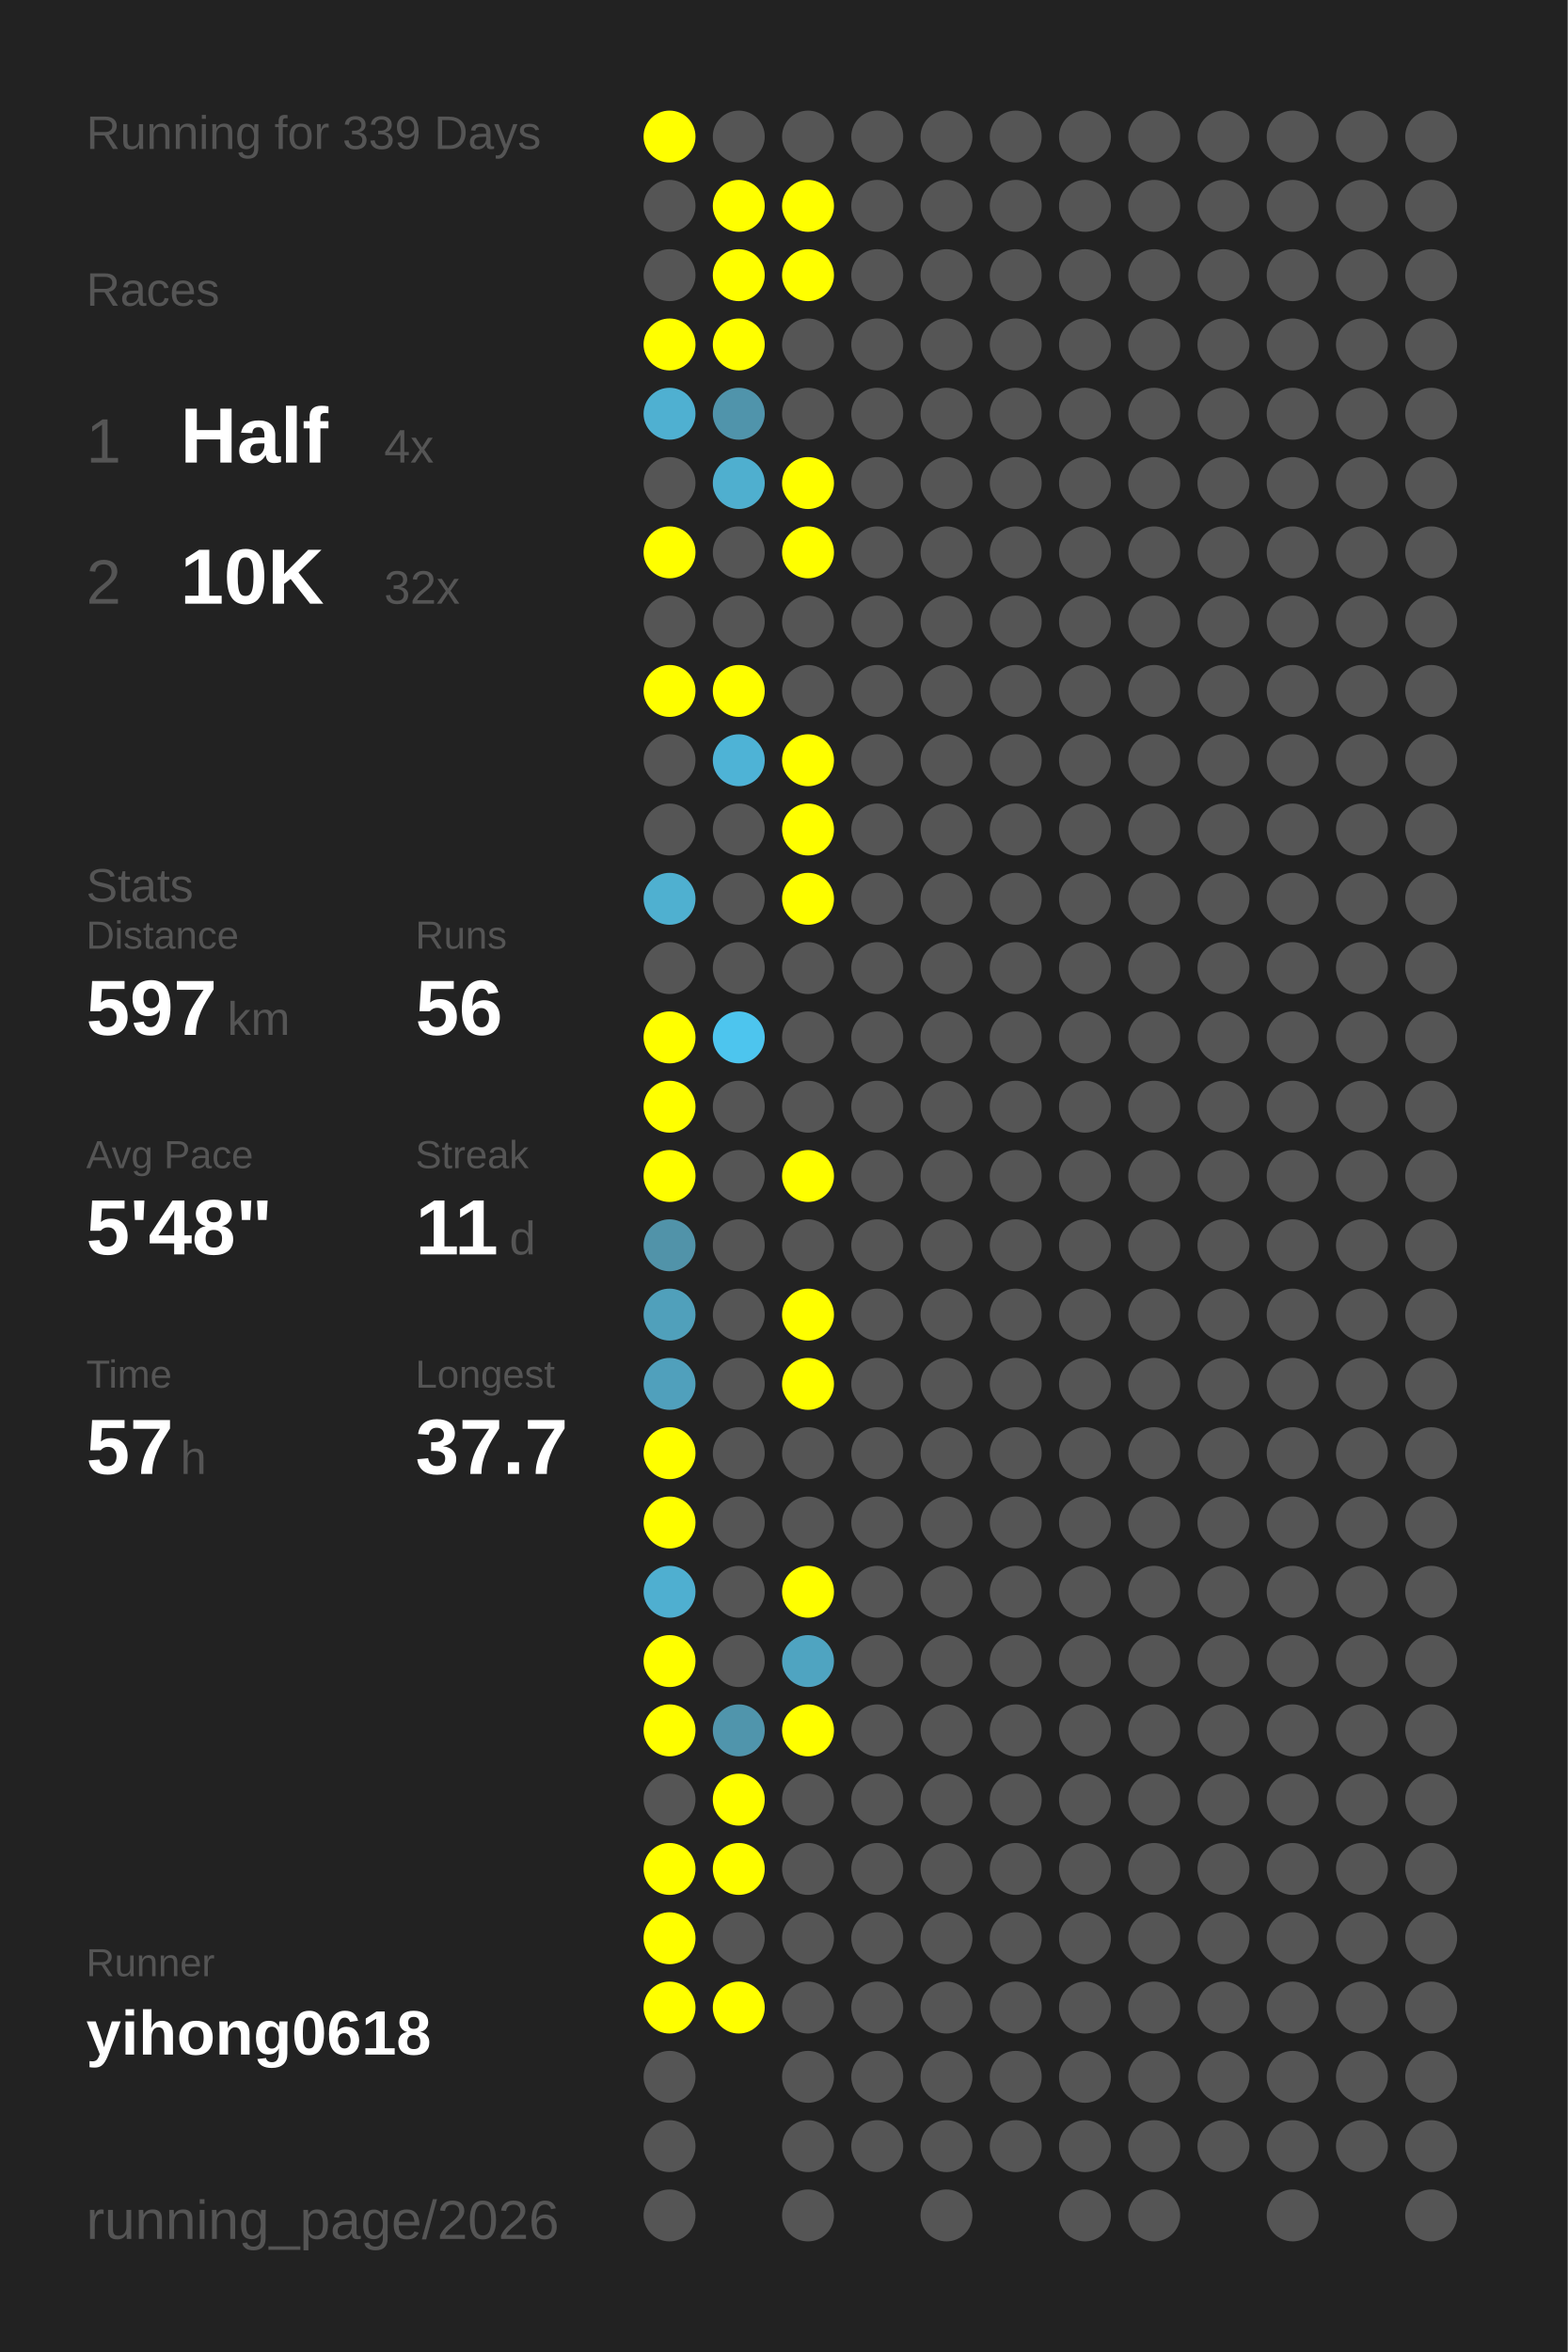
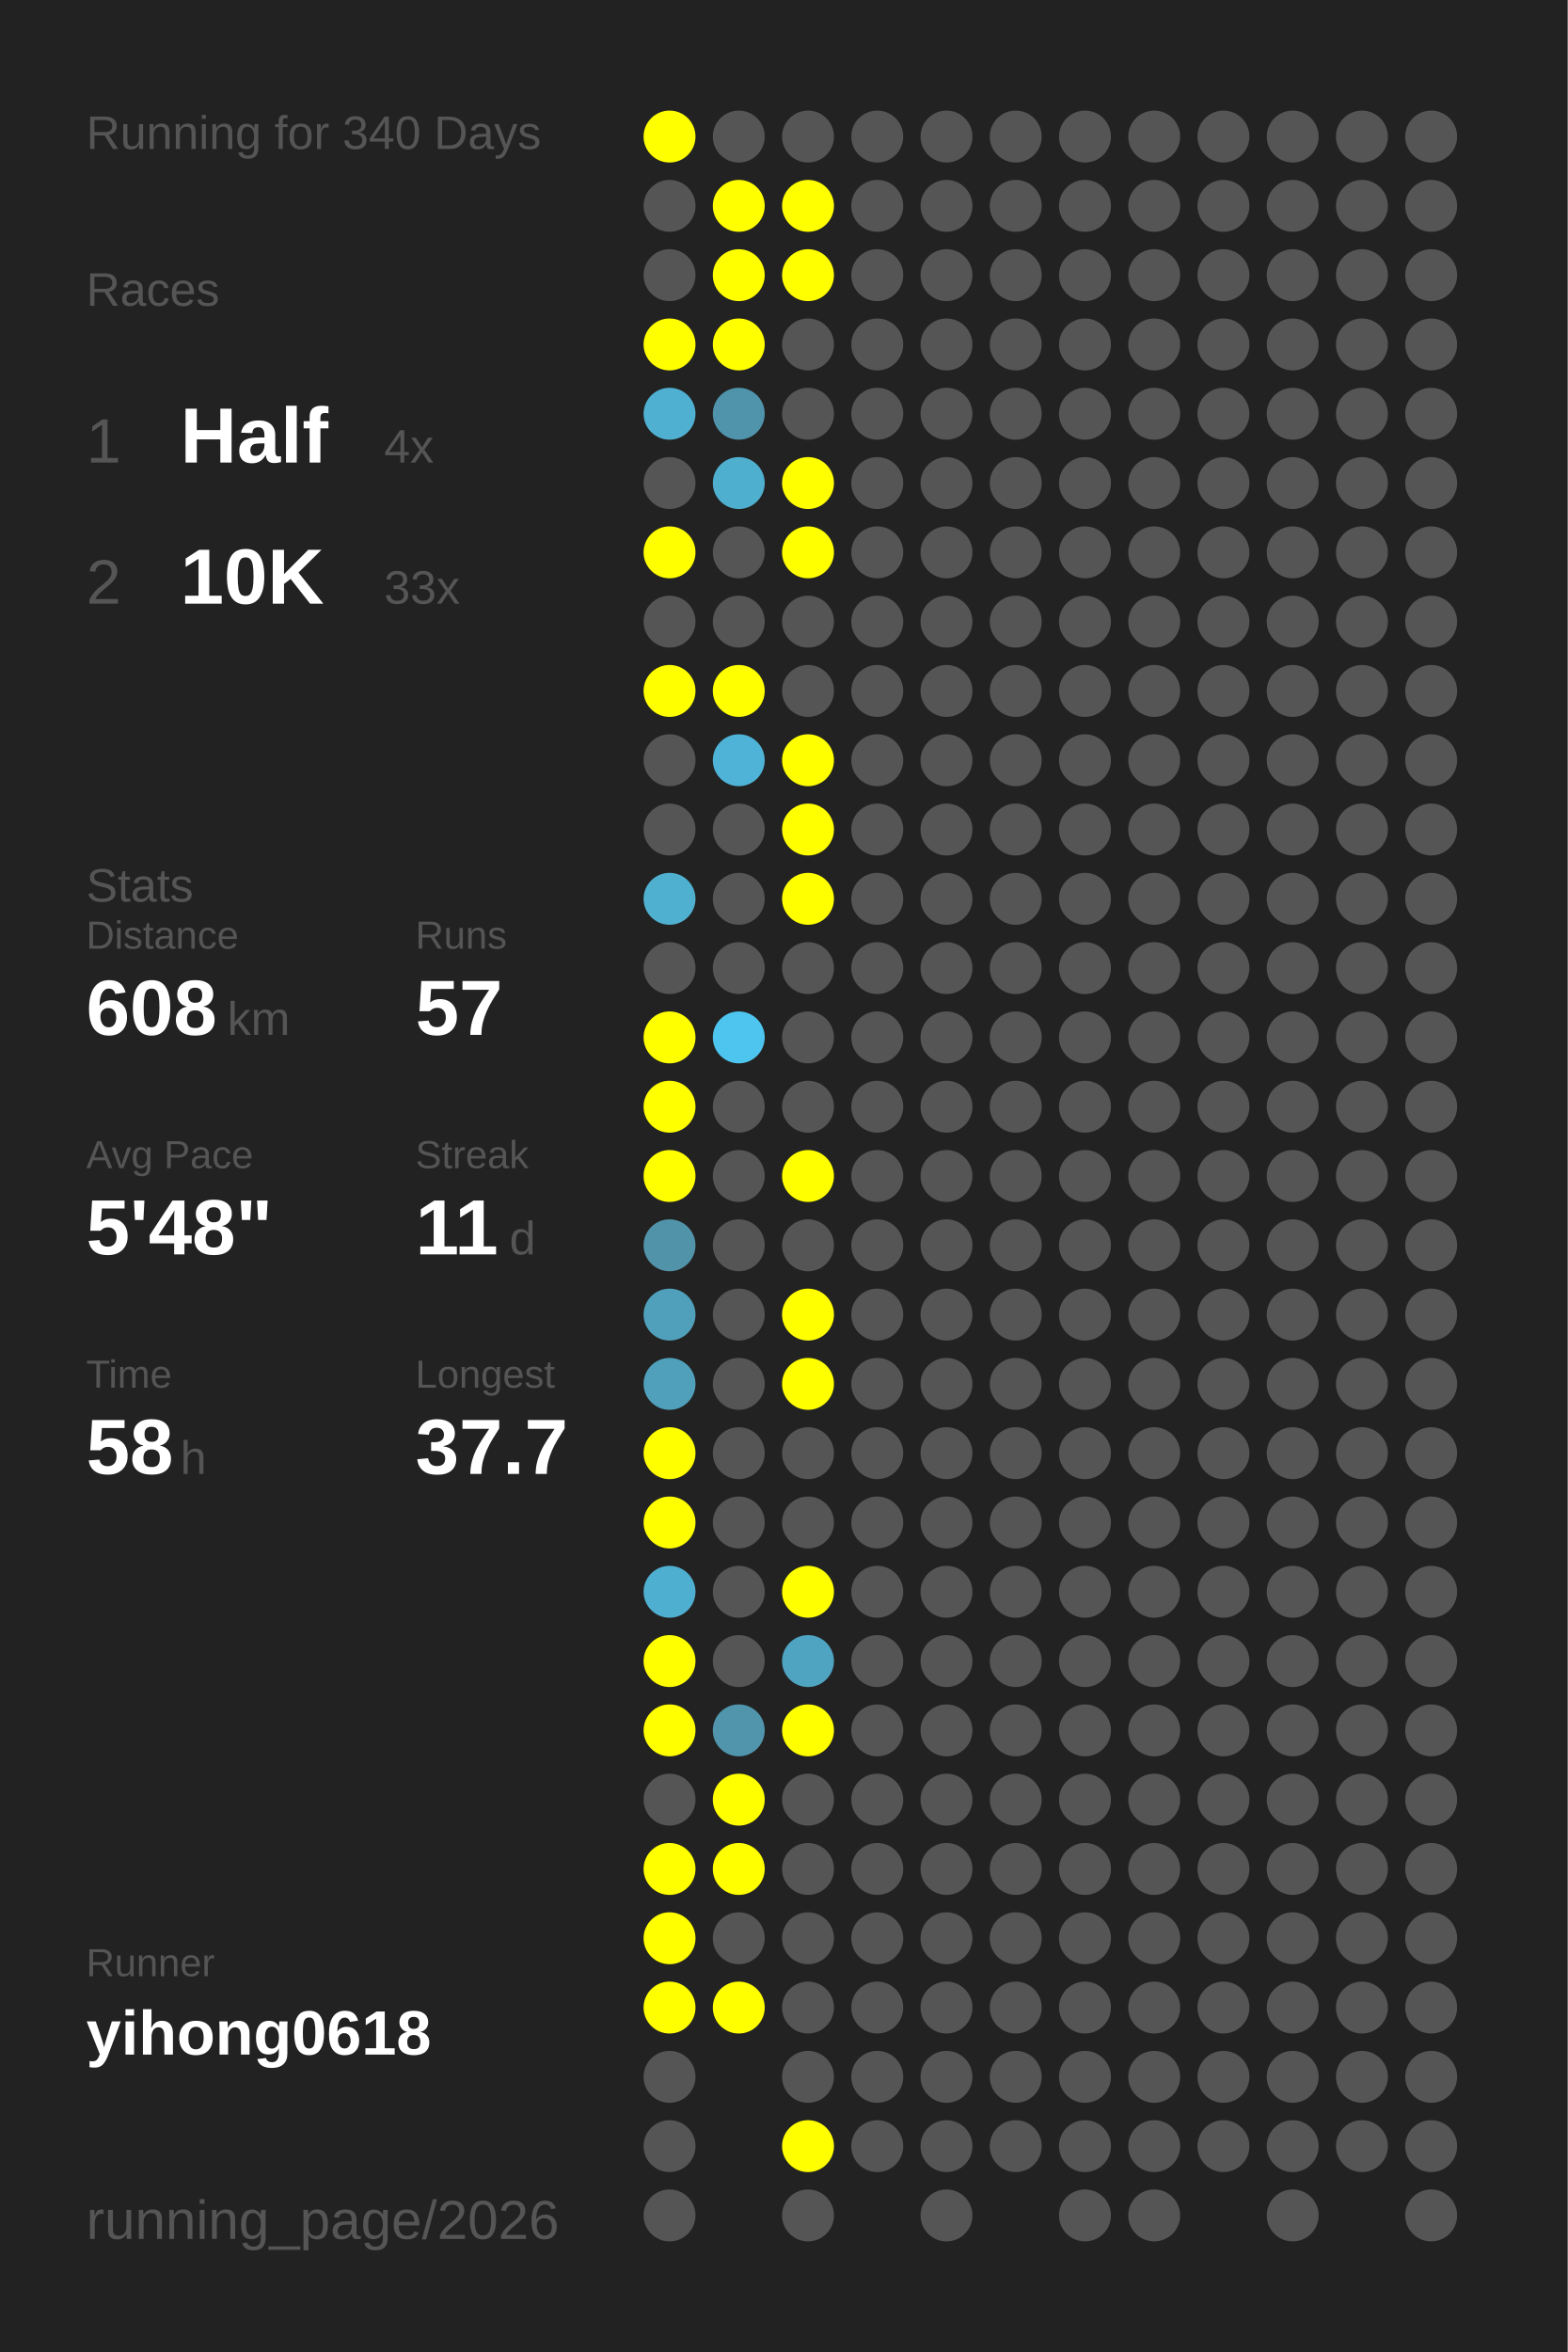
<svg xmlns="http://www.w3.org/2000/svg" baseProfile="full" height="300mm" version="1.1" viewBox="0,0,200,300" width="200mm">
  <defs />
  <rect fill="#222222" height="300" width="200" x="0" y="0" />
-   <text fill="#555555" style="font-size:6px; font-family:Arial;" x="11" y="19">Running for 339 Days</text>
+   <text fill="#555555" style="font-size:6px; font-family:Arial;" x="11" y="19">Running for 340 Days</text>
  <text fill="#555555" style="font-size:6px; font-family:Arial;" x="11" y="39">Races</text>
  <text fill="#555555" style="font-size:8px; font-family:Arial;" x="11" y="59">1</text>
  <text fill="#FFFFFF" style="font-size:10px; font-family:Arial; font-weight:bold;" x="23" y="59">Half</text>
  <text fill="#555555" style="font-size:6px; font-family:Arial;" x="49" y="59">4x</text>
  <text fill="#555555" style="font-size:8px; font-family:Arial;" x="11" y="77">2</text>
  <text fill="#FFFFFF" style="font-size:10px; font-family:Arial; font-weight:bold;" x="23" y="77">10K</text>
-   <text fill="#555555" style="font-size:6px; font-family:Arial;" x="49" y="77">32x</text>
+   <text fill="#555555" style="font-size:6px; font-family:Arial;" x="49" y="77">33x</text>
  <text fill="#555555" style="font-size:6px; font-family:Arial;" x="11" y="115">Stats</text>
  <text fill="#555555" style="font-size:5px; font-family:Arial;" x="11" y="121">Distance</text>
-   <text fill="#FFFFFF" style="font-size:10px; font-family:Arial; font-weight:bold;" x="11" y="132">597</text>
+   <text fill="#FFFFFF" style="font-size:10px; font-family:Arial; font-weight:bold;" x="11" y="132">608</text>
  <text fill="#555555" style="font-size:6px; font-family:Arial;" x="29" y="132">km</text>
  <text fill="#555555" style="font-size:5px; font-family:Arial;" x="53" y="121">Runs</text>
-   <text fill="#FFFFFF" style="font-size:10px; font-family:Arial; font-weight:bold;" x="53" y="132">56</text>
+   <text fill="#FFFFFF" style="font-size:10px; font-family:Arial; font-weight:bold;" x="53" y="132">57</text>
  <text fill="#555555" style="font-size:5px; font-family:Arial;" x="11" y="149">Avg Pace</text>
  <text fill="#FFFFFF" style="font-size:10px; font-family:Arial; font-weight:bold;" x="11" y="160">5'48"</text>
  <text fill="#555555" style="font-size:5px; font-family:Arial;" x="53" y="149">Streak</text>
  <text fill="#FFFFFF" style="font-size:10px; font-family:Arial; font-weight:bold;" x="53" y="160">11</text>
  <text fill="#555555" style="font-size:6px; font-family:Arial;" x="65" y="160">d</text>
  <text fill="#555555" style="font-size:5px; font-family:Arial;" x="11" y="177">Time</text>
-   <text fill="#FFFFFF" style="font-size:10px; font-family:Arial; font-weight:bold;" x="11" y="188">57</text>
+   <text fill="#FFFFFF" style="font-size:10px; font-family:Arial; font-weight:bold;" x="11" y="188">58</text>
  <text fill="#555555" style="font-size:6px; font-family:Arial;" x="23" y="188">h</text>
  <text fill="#555555" style="font-size:5px; font-family:Arial;" x="53" y="177">Longest</text>
  <text fill="#FFFFFF" style="font-size:10px; font-family:Arial; font-weight:bold;" x="53" y="188">37.7</text>
  <text fill="#555555" style="font-size:5px; font-family:Arial;" x="11" y="252.065">Runner</text>
  <text fill="#FFFFFF" style="font-size:8px; font-family:Arial; font-weight:bold;" x="11" y="262.065">yihong0618</text>
  <text fill="#555555" style="font-size:7px; font-family:Arial;" x="11" y="285.581">running_page/2026</text>
  <circle cx="85.417" cy="17.419" fill="#FFFF00" r="3.312" />
  <circle cx="85.417" cy="26.258" fill="#555555" r="3.312" />
  <circle cx="85.417" cy="35.097" fill="#555555" r="3.312" />
  <circle cx="85.417" cy="43.935" fill="#FFFF00" r="3.312" />
  <circle cx="85.417" cy="52.774" fill="#4fb0d1" r="3.312" />
  <circle cx="85.417" cy="61.613" fill="#555555" r="3.312" />
  <circle cx="85.417" cy="70.452" fill="#FFFF00" r="3.312" />
  <circle cx="85.417" cy="79.29" fill="#555555" r="3.312" />
  <circle cx="85.417" cy="88.129" fill="#FFFF00" r="3.312" />
  <circle cx="85.417" cy="96.968" fill="#555555" r="3.312" />
  <circle cx="85.417" cy="105.806" fill="#555555" r="3.312" />
  <circle cx="85.417" cy="114.645" fill="#4fb0d0" r="3.312" />
  <circle cx="85.417" cy="123.484" fill="#555555" r="3.312" />
  <circle cx="85.417" cy="132.323" fill="#FFFF00" r="3.312" />
  <circle cx="85.417" cy="141.161" fill="#FFFF00" r="3.312" />
  <circle cx="85.417" cy="150" fill="#FFFF00" r="3.312" />
  <circle cx="85.417" cy="158.839" fill="#5193a9" r="3.312" />
  <circle cx="85.417" cy="167.677" fill="#50a0bb" r="3.312" />
  <circle cx="85.417" cy="176.516" fill="#50a0bc" r="3.312" />
  <circle cx="85.417" cy="185.355" fill="#FFFF00" r="3.312" />
  <circle cx="85.417" cy="194.194" fill="#FFFF00" r="3.312" />
  <circle cx="85.417" cy="203.032" fill="#4fafd0" r="3.312" />
  <circle cx="85.417" cy="211.871" fill="#FFFF00" r="3.312" />
  <circle cx="85.417" cy="220.71" fill="#FFFF00" r="3.312" />
  <circle cx="85.417" cy="229.548" fill="#555555" r="3.312" />
  <circle cx="85.417" cy="238.387" fill="#FFFF00" r="3.312" />
  <circle cx="85.417" cy="247.226" fill="#FFFF00" r="3.312" />
  <circle cx="85.417" cy="256.065" fill="#FFFF00" r="3.312" />
  <circle cx="85.417" cy="264.903" fill="#555555" r="3.312" />
  <circle cx="85.417" cy="273.742" fill="#555555" r="3.312" />
  <circle cx="85.417" cy="282.581" fill="#555555" r="3.312" />
  <circle cx="94.25" cy="17.419" fill="#555555" r="3.312" />
  <circle cx="94.25" cy="26.258" fill="#FFFF00" r="3.312" />
  <circle cx="94.25" cy="35.097" fill="#FFFF00" r="3.312" />
  <circle cx="94.25" cy="43.935" fill="#FFFF00" r="3.312" />
  <circle cx="94.25" cy="52.774" fill="#5094ab" r="3.312" />
  <circle cx="94.25" cy="61.613" fill="#4fafcf" r="3.312" />
  <circle cx="94.25" cy="70.452" fill="#555555" r="3.312" />
  <circle cx="94.25" cy="79.29" fill="#555555" r="3.312" />
  <circle cx="94.25" cy="88.129" fill="#FFFF00" r="3.312" />
  <circle cx="94.25" cy="96.968" fill="#4eb3d6" r="3.312" />
  <circle cx="94.25" cy="105.806" fill="#555555" r="3.312" />
  <circle cx="94.25" cy="114.645" fill="#555555" r="3.312" />
  <circle cx="94.25" cy="123.484" fill="#555555" r="3.312" />
  <circle cx="94.25" cy="132.323" fill="#4dc5ee" r="3.312" />
  <circle cx="94.25" cy="141.161" fill="#555555" r="3.312" />
  <circle cx="94.25" cy="150" fill="#555555" r="3.312" />
  <circle cx="94.25" cy="158.839" fill="#555555" r="3.312" />
  <circle cx="94.25" cy="167.677" fill="#555555" r="3.312" />
  <circle cx="94.25" cy="176.516" fill="#555555" r="3.312" />
  <circle cx="94.25" cy="185.355" fill="#555555" r="3.312" />
  <circle cx="94.25" cy="194.194" fill="#555555" r="3.312" />
  <circle cx="94.25" cy="203.032" fill="#555555" r="3.312" />
  <circle cx="94.25" cy="211.871" fill="#555555" r="3.312" />
  <circle cx="94.25" cy="220.71" fill="#5095ac" r="3.312" />
  <circle cx="94.25" cy="229.548" fill="#FFFF00" r="3.312" />
  <circle cx="94.25" cy="238.387" fill="#FFFF00" r="3.312" />
  <circle cx="94.25" cy="247.226" fill="#555555" r="3.312" />
  <circle cx="94.25" cy="256.065" fill="#FFFF00" r="3.312" />
  <circle cx="103.083" cy="17.419" fill="#555555" r="3.312" />
  <circle cx="103.083" cy="26.258" fill="#FFFF00" r="3.312" />
  <circle cx="103.083" cy="35.097" fill="#FFFF00" r="3.312" />
  <circle cx="103.083" cy="43.935" fill="#555555" r="3.312" />
  <circle cx="103.083" cy="52.774" fill="#555555" r="3.312" />
  <circle cx="103.083" cy="61.613" fill="#FFFF00" r="3.312" />
  <circle cx="103.083" cy="70.452" fill="#FFFF00" r="3.312" />
  <circle cx="103.083" cy="79.29" fill="#555555" r="3.312" />
  <circle cx="103.083" cy="88.129" fill="#555555" r="3.312" />
  <circle cx="103.083" cy="96.968" fill="#FFFF00" r="3.312" />
  <circle cx="103.083" cy="105.806" fill="#FFFF00" r="3.312" />
  <circle cx="103.083" cy="114.645" fill="#FFFF00" r="3.312" />
  <circle cx="103.083" cy="123.484" fill="#555555" r="3.312" />
  <circle cx="103.083" cy="132.323" fill="#555555" r="3.312" />
  <circle cx="103.083" cy="141.161" fill="#555555" r="3.312" />
  <circle cx="103.083" cy="150" fill="#FFFF00" r="3.312" />
  <circle cx="103.083" cy="158.839" fill="#555555" r="3.312" />
  <circle cx="103.083" cy="167.677" fill="#FFFF00" r="3.312" />
  <circle cx="103.083" cy="176.516" fill="#FFFF00" r="3.312" />
  <circle cx="103.083" cy="185.355" fill="#555555" r="3.312" />
  <circle cx="103.083" cy="194.194" fill="#555555" r="3.312" />
  <circle cx="103.083" cy="203.032" fill="#FFFF00" r="3.312" />
  <circle cx="103.083" cy="211.871" fill="#4fa4c1" r="3.312" />
  <circle cx="103.083" cy="220.71" fill="#FFFF00" r="3.312" />
  <circle cx="103.083" cy="229.548" fill="#555555" r="3.312" />
  <circle cx="103.083" cy="238.387" fill="#555555" r="3.312" />
  <circle cx="103.083" cy="247.226" fill="#555555" r="3.312" />
  <circle cx="103.083" cy="256.065" fill="#555555" r="3.312" />
  <circle cx="103.083" cy="264.903" fill="#555555" r="3.312" />
-   <circle cx="103.083" cy="273.742" fill="#555555" r="3.312" />
+   <circle cx="103.083" cy="273.742" fill="#FFFF00" r="3.312" />
  <circle cx="103.083" cy="282.581" fill="#555555" r="3.312" />
  <circle cx="111.917" cy="17.419" fill="#555555" r="3.312" />
  <circle cx="111.917" cy="26.258" fill="#555555" r="3.312" />
  <circle cx="111.917" cy="35.097" fill="#555555" r="3.312" />
  <circle cx="111.917" cy="43.935" fill="#555555" r="3.312" />
  <circle cx="111.917" cy="52.774" fill="#555555" r="3.312" />
  <circle cx="111.917" cy="61.613" fill="#555555" r="3.312" />
  <circle cx="111.917" cy="70.452" fill="#555555" r="3.312" />
  <circle cx="111.917" cy="79.29" fill="#555555" r="3.312" />
  <circle cx="111.917" cy="88.129" fill="#555555" r="3.312" />
  <circle cx="111.917" cy="96.968" fill="#555555" r="3.312" />
  <circle cx="111.917" cy="105.806" fill="#555555" r="3.312" />
  <circle cx="111.917" cy="114.645" fill="#555555" r="3.312" />
  <circle cx="111.917" cy="123.484" fill="#555555" r="3.312" />
  <circle cx="111.917" cy="132.323" fill="#555555" r="3.312" />
  <circle cx="111.917" cy="141.161" fill="#555555" r="3.312" />
  <circle cx="111.917" cy="150" fill="#555555" r="3.312" />
  <circle cx="111.917" cy="158.839" fill="#555555" r="3.312" />
  <circle cx="111.917" cy="167.677" fill="#555555" r="3.312" />
  <circle cx="111.917" cy="176.516" fill="#555555" r="3.312" />
  <circle cx="111.917" cy="185.355" fill="#555555" r="3.312" />
  <circle cx="111.917" cy="194.194" fill="#555555" r="3.312" />
  <circle cx="111.917" cy="203.032" fill="#555555" r="3.312" />
  <circle cx="111.917" cy="211.871" fill="#555555" r="3.312" />
  <circle cx="111.917" cy="220.71" fill="#555555" r="3.312" />
  <circle cx="111.917" cy="229.548" fill="#555555" r="3.312" />
  <circle cx="111.917" cy="238.387" fill="#555555" r="3.312" />
  <circle cx="111.917" cy="247.226" fill="#555555" r="3.312" />
  <circle cx="111.917" cy="256.065" fill="#555555" r="3.312" />
  <circle cx="111.917" cy="264.903" fill="#555555" r="3.312" />
  <circle cx="111.917" cy="273.742" fill="#555555" r="3.312" />
  <circle cx="120.75" cy="17.419" fill="#555555" r="3.312" />
  <circle cx="120.75" cy="26.258" fill="#555555" r="3.312" />
  <circle cx="120.75" cy="35.097" fill="#555555" r="3.312" />
  <circle cx="120.75" cy="43.935" fill="#555555" r="3.312" />
  <circle cx="120.75" cy="52.774" fill="#555555" r="3.312" />
  <circle cx="120.75" cy="61.613" fill="#555555" r="3.312" />
  <circle cx="120.75" cy="70.452" fill="#555555" r="3.312" />
  <circle cx="120.75" cy="79.29" fill="#555555" r="3.312" />
  <circle cx="120.75" cy="88.129" fill="#555555" r="3.312" />
  <circle cx="120.75" cy="96.968" fill="#555555" r="3.312" />
  <circle cx="120.75" cy="105.806" fill="#555555" r="3.312" />
  <circle cx="120.75" cy="114.645" fill="#555555" r="3.312" />
  <circle cx="120.75" cy="123.484" fill="#555555" r="3.312" />
  <circle cx="120.75" cy="132.323" fill="#555555" r="3.312" />
  <circle cx="120.75" cy="141.161" fill="#555555" r="3.312" />
  <circle cx="120.75" cy="150" fill="#555555" r="3.312" />
  <circle cx="120.75" cy="158.839" fill="#555555" r="3.312" />
  <circle cx="120.75" cy="167.677" fill="#555555" r="3.312" />
  <circle cx="120.75" cy="176.516" fill="#555555" r="3.312" />
  <circle cx="120.75" cy="185.355" fill="#555555" r="3.312" />
  <circle cx="120.75" cy="194.194" fill="#555555" r="3.312" />
  <circle cx="120.75" cy="203.032" fill="#555555" r="3.312" />
  <circle cx="120.75" cy="211.871" fill="#555555" r="3.312" />
  <circle cx="120.75" cy="220.71" fill="#555555" r="3.312" />
  <circle cx="120.75" cy="229.548" fill="#555555" r="3.312" />
  <circle cx="120.75" cy="238.387" fill="#555555" r="3.312" />
  <circle cx="120.75" cy="247.226" fill="#555555" r="3.312" />
  <circle cx="120.75" cy="256.065" fill="#555555" r="3.312" />
  <circle cx="120.75" cy="264.903" fill="#555555" r="3.312" />
  <circle cx="120.75" cy="273.742" fill="#555555" r="3.312" />
  <circle cx="120.75" cy="282.581" fill="#555555" r="3.312" />
  <circle cx="129.583" cy="17.419" fill="#555555" r="3.312" />
  <circle cx="129.583" cy="26.258" fill="#555555" r="3.312" />
  <circle cx="129.583" cy="35.097" fill="#555555" r="3.312" />
  <circle cx="129.583" cy="43.935" fill="#555555" r="3.312" />
  <circle cx="129.583" cy="52.774" fill="#555555" r="3.312" />
  <circle cx="129.583" cy="61.613" fill="#555555" r="3.312" />
  <circle cx="129.583" cy="70.452" fill="#555555" r="3.312" />
  <circle cx="129.583" cy="79.29" fill="#555555" r="3.312" />
  <circle cx="129.583" cy="88.129" fill="#555555" r="3.312" />
  <circle cx="129.583" cy="96.968" fill="#555555" r="3.312" />
  <circle cx="129.583" cy="105.806" fill="#555555" r="3.312" />
  <circle cx="129.583" cy="114.645" fill="#555555" r="3.312" />
  <circle cx="129.583" cy="123.484" fill="#555555" r="3.312" />
  <circle cx="129.583" cy="132.323" fill="#555555" r="3.312" />
  <circle cx="129.583" cy="141.161" fill="#555555" r="3.312" />
  <circle cx="129.583" cy="150" fill="#555555" r="3.312" />
  <circle cx="129.583" cy="158.839" fill="#555555" r="3.312" />
  <circle cx="129.583" cy="167.677" fill="#555555" r="3.312" />
  <circle cx="129.583" cy="176.516" fill="#555555" r="3.312" />
  <circle cx="129.583" cy="185.355" fill="#555555" r="3.312" />
  <circle cx="129.583" cy="194.194" fill="#555555" r="3.312" />
  <circle cx="129.583" cy="203.032" fill="#555555" r="3.312" />
  <circle cx="129.583" cy="211.871" fill="#555555" r="3.312" />
  <circle cx="129.583" cy="220.71" fill="#555555" r="3.312" />
  <circle cx="129.583" cy="229.548" fill="#555555" r="3.312" />
  <circle cx="129.583" cy="238.387" fill="#555555" r="3.312" />
  <circle cx="129.583" cy="247.226" fill="#555555" r="3.312" />
  <circle cx="129.583" cy="256.065" fill="#555555" r="3.312" />
  <circle cx="129.583" cy="264.903" fill="#555555" r="3.312" />
  <circle cx="129.583" cy="273.742" fill="#555555" r="3.312" />
  <circle cx="138.417" cy="17.419" fill="#555555" r="3.312" />
  <circle cx="138.417" cy="26.258" fill="#555555" r="3.312" />
  <circle cx="138.417" cy="35.097" fill="#555555" r="3.312" />
  <circle cx="138.417" cy="43.935" fill="#555555" r="3.312" />
  <circle cx="138.417" cy="52.774" fill="#555555" r="3.312" />
  <circle cx="138.417" cy="61.613" fill="#555555" r="3.312" />
  <circle cx="138.417" cy="70.452" fill="#555555" r="3.312" />
  <circle cx="138.417" cy="79.29" fill="#555555" r="3.312" />
  <circle cx="138.417" cy="88.129" fill="#555555" r="3.312" />
  <circle cx="138.417" cy="96.968" fill="#555555" r="3.312" />
  <circle cx="138.417" cy="105.806" fill="#555555" r="3.312" />
  <circle cx="138.417" cy="114.645" fill="#555555" r="3.312" />
  <circle cx="138.417" cy="123.484" fill="#555555" r="3.312" />
  <circle cx="138.417" cy="132.323" fill="#555555" r="3.312" />
  <circle cx="138.417" cy="141.161" fill="#555555" r="3.312" />
  <circle cx="138.417" cy="150" fill="#555555" r="3.312" />
  <circle cx="138.417" cy="158.839" fill="#555555" r="3.312" />
  <circle cx="138.417" cy="167.677" fill="#555555" r="3.312" />
  <circle cx="138.417" cy="176.516" fill="#555555" r="3.312" />
  <circle cx="138.417" cy="185.355" fill="#555555" r="3.312" />
  <circle cx="138.417" cy="194.194" fill="#555555" r="3.312" />
  <circle cx="138.417" cy="203.032" fill="#555555" r="3.312" />
  <circle cx="138.417" cy="211.871" fill="#555555" r="3.312" />
  <circle cx="138.417" cy="220.71" fill="#555555" r="3.312" />
  <circle cx="138.417" cy="229.548" fill="#555555" r="3.312" />
  <circle cx="138.417" cy="238.387" fill="#555555" r="3.312" />
  <circle cx="138.417" cy="247.226" fill="#555555" r="3.312" />
  <circle cx="138.417" cy="256.065" fill="#555555" r="3.312" />
  <circle cx="138.417" cy="264.903" fill="#555555" r="3.312" />
  <circle cx="138.417" cy="273.742" fill="#555555" r="3.312" />
  <circle cx="138.417" cy="282.581" fill="#555555" r="3.312" />
  <circle cx="147.25" cy="17.419" fill="#555555" r="3.312" />
  <circle cx="147.25" cy="26.258" fill="#555555" r="3.312" />
  <circle cx="147.25" cy="35.097" fill="#555555" r="3.312" />
  <circle cx="147.25" cy="43.935" fill="#555555" r="3.312" />
  <circle cx="147.25" cy="52.774" fill="#555555" r="3.312" />
  <circle cx="147.25" cy="61.613" fill="#555555" r="3.312" />
  <circle cx="147.25" cy="70.452" fill="#555555" r="3.312" />
  <circle cx="147.25" cy="79.29" fill="#555555" r="3.312" />
  <circle cx="147.25" cy="88.129" fill="#555555" r="3.312" />
  <circle cx="147.25" cy="96.968" fill="#555555" r="3.312" />
  <circle cx="147.25" cy="105.806" fill="#555555" r="3.312" />
  <circle cx="147.25" cy="114.645" fill="#555555" r="3.312" />
  <circle cx="147.25" cy="123.484" fill="#555555" r="3.312" />
  <circle cx="147.25" cy="132.323" fill="#555555" r="3.312" />
  <circle cx="147.25" cy="141.161" fill="#555555" r="3.312" />
  <circle cx="147.25" cy="150" fill="#555555" r="3.312" />
  <circle cx="147.25" cy="158.839" fill="#555555" r="3.312" />
  <circle cx="147.25" cy="167.677" fill="#555555" r="3.312" />
  <circle cx="147.25" cy="176.516" fill="#555555" r="3.312" />
  <circle cx="147.25" cy="185.355" fill="#555555" r="3.312" />
  <circle cx="147.25" cy="194.194" fill="#555555" r="3.312" />
  <circle cx="147.25" cy="203.032" fill="#555555" r="3.312" />
  <circle cx="147.25" cy="211.871" fill="#555555" r="3.312" />
  <circle cx="147.25" cy="220.71" fill="#555555" r="3.312" />
  <circle cx="147.25" cy="229.548" fill="#555555" r="3.312" />
  <circle cx="147.25" cy="238.387" fill="#555555" r="3.312" />
  <circle cx="147.25" cy="247.226" fill="#555555" r="3.312" />
  <circle cx="147.25" cy="256.065" fill="#555555" r="3.312" />
  <circle cx="147.25" cy="264.903" fill="#555555" r="3.312" />
  <circle cx="147.25" cy="273.742" fill="#555555" r="3.312" />
  <circle cx="147.25" cy="282.581" fill="#555555" r="3.312" />
  <circle cx="156.083" cy="17.419" fill="#555555" r="3.312" />
  <circle cx="156.083" cy="26.258" fill="#555555" r="3.312" />
  <circle cx="156.083" cy="35.097" fill="#555555" r="3.312" />
  <circle cx="156.083" cy="43.935" fill="#555555" r="3.312" />
  <circle cx="156.083" cy="52.774" fill="#555555" r="3.312" />
  <circle cx="156.083" cy="61.613" fill="#555555" r="3.312" />
  <circle cx="156.083" cy="70.452" fill="#555555" r="3.312" />
  <circle cx="156.083" cy="79.29" fill="#555555" r="3.312" />
  <circle cx="156.083" cy="88.129" fill="#555555" r="3.312" />
  <circle cx="156.083" cy="96.968" fill="#555555" r="3.312" />
  <circle cx="156.083" cy="105.806" fill="#555555" r="3.312" />
  <circle cx="156.083" cy="114.645" fill="#555555" r="3.312" />
  <circle cx="156.083" cy="123.484" fill="#555555" r="3.312" />
  <circle cx="156.083" cy="132.323" fill="#555555" r="3.312" />
  <circle cx="156.083" cy="141.161" fill="#555555" r="3.312" />
  <circle cx="156.083" cy="150" fill="#555555" r="3.312" />
  <circle cx="156.083" cy="158.839" fill="#555555" r="3.312" />
  <circle cx="156.083" cy="167.677" fill="#555555" r="3.312" />
  <circle cx="156.083" cy="176.516" fill="#555555" r="3.312" />
  <circle cx="156.083" cy="185.355" fill="#555555" r="3.312" />
  <circle cx="156.083" cy="194.194" fill="#555555" r="3.312" />
  <circle cx="156.083" cy="203.032" fill="#555555" r="3.312" />
  <circle cx="156.083" cy="211.871" fill="#555555" r="3.312" />
  <circle cx="156.083" cy="220.71" fill="#555555" r="3.312" />
  <circle cx="156.083" cy="229.548" fill="#555555" r="3.312" />
  <circle cx="156.083" cy="238.387" fill="#555555" r="3.312" />
  <circle cx="156.083" cy="247.226" fill="#555555" r="3.312" />
  <circle cx="156.083" cy="256.065" fill="#555555" r="3.312" />
  <circle cx="156.083" cy="264.903" fill="#555555" r="3.312" />
  <circle cx="156.083" cy="273.742" fill="#555555" r="3.312" />
  <circle cx="164.917" cy="17.419" fill="#555555" r="3.312" />
  <circle cx="164.917" cy="26.258" fill="#555555" r="3.312" />
  <circle cx="164.917" cy="35.097" fill="#555555" r="3.312" />
  <circle cx="164.917" cy="43.935" fill="#555555" r="3.312" />
  <circle cx="164.917" cy="52.774" fill="#555555" r="3.312" />
  <circle cx="164.917" cy="61.613" fill="#555555" r="3.312" />
  <circle cx="164.917" cy="70.452" fill="#555555" r="3.312" />
  <circle cx="164.917" cy="79.29" fill="#555555" r="3.312" />
  <circle cx="164.917" cy="88.129" fill="#555555" r="3.312" />
  <circle cx="164.917" cy="96.968" fill="#555555" r="3.312" />
  <circle cx="164.917" cy="105.806" fill="#555555" r="3.312" />
  <circle cx="164.917" cy="114.645" fill="#555555" r="3.312" />
  <circle cx="164.917" cy="123.484" fill="#555555" r="3.312" />
  <circle cx="164.917" cy="132.323" fill="#555555" r="3.312" />
  <circle cx="164.917" cy="141.161" fill="#555555" r="3.312" />
  <circle cx="164.917" cy="150" fill="#555555" r="3.312" />
  <circle cx="164.917" cy="158.839" fill="#555555" r="3.312" />
  <circle cx="164.917" cy="167.677" fill="#555555" r="3.312" />
  <circle cx="164.917" cy="176.516" fill="#555555" r="3.312" />
  <circle cx="164.917" cy="185.355" fill="#555555" r="3.312" />
  <circle cx="164.917" cy="194.194" fill="#555555" r="3.312" />
  <circle cx="164.917" cy="203.032" fill="#555555" r="3.312" />
  <circle cx="164.917" cy="211.871" fill="#555555" r="3.312" />
  <circle cx="164.917" cy="220.71" fill="#555555" r="3.312" />
  <circle cx="164.917" cy="229.548" fill="#555555" r="3.312" />
  <circle cx="164.917" cy="238.387" fill="#555555" r="3.312" />
  <circle cx="164.917" cy="247.226" fill="#555555" r="3.312" />
  <circle cx="164.917" cy="256.065" fill="#555555" r="3.312" />
  <circle cx="164.917" cy="264.903" fill="#555555" r="3.312" />
  <circle cx="164.917" cy="273.742" fill="#555555" r="3.312" />
  <circle cx="164.917" cy="282.581" fill="#555555" r="3.312" />
  <circle cx="173.75" cy="17.419" fill="#555555" r="3.312" />
  <circle cx="173.75" cy="26.258" fill="#555555" r="3.312" />
  <circle cx="173.75" cy="35.097" fill="#555555" r="3.312" />
  <circle cx="173.75" cy="43.935" fill="#555555" r="3.312" />
  <circle cx="173.75" cy="52.774" fill="#555555" r="3.312" />
  <circle cx="173.75" cy="61.613" fill="#555555" r="3.312" />
  <circle cx="173.75" cy="70.452" fill="#555555" r="3.312" />
  <circle cx="173.75" cy="79.29" fill="#555555" r="3.312" />
  <circle cx="173.75" cy="88.129" fill="#555555" r="3.312" />
  <circle cx="173.75" cy="96.968" fill="#555555" r="3.312" />
  <circle cx="173.75" cy="105.806" fill="#555555" r="3.312" />
  <circle cx="173.75" cy="114.645" fill="#555555" r="3.312" />
  <circle cx="173.75" cy="123.484" fill="#555555" r="3.312" />
  <circle cx="173.75" cy="132.323" fill="#555555" r="3.312" />
  <circle cx="173.75" cy="141.161" fill="#555555" r="3.312" />
  <circle cx="173.75" cy="150" fill="#555555" r="3.312" />
  <circle cx="173.75" cy="158.839" fill="#555555" r="3.312" />
  <circle cx="173.75" cy="167.677" fill="#555555" r="3.312" />
  <circle cx="173.75" cy="176.516" fill="#555555" r="3.312" />
  <circle cx="173.75" cy="185.355" fill="#555555" r="3.312" />
  <circle cx="173.75" cy="194.194" fill="#555555" r="3.312" />
  <circle cx="173.75" cy="203.032" fill="#555555" r="3.312" />
  <circle cx="173.75" cy="211.871" fill="#555555" r="3.312" />
  <circle cx="173.75" cy="220.71" fill="#555555" r="3.312" />
  <circle cx="173.75" cy="229.548" fill="#555555" r="3.312" />
  <circle cx="173.75" cy="238.387" fill="#555555" r="3.312" />
  <circle cx="173.75" cy="247.226" fill="#555555" r="3.312" />
  <circle cx="173.75" cy="256.065" fill="#555555" r="3.312" />
  <circle cx="173.75" cy="264.903" fill="#555555" r="3.312" />
  <circle cx="173.75" cy="273.742" fill="#555555" r="3.312" />
  <circle cx="182.583" cy="17.419" fill="#555555" r="3.312" />
  <circle cx="182.583" cy="26.258" fill="#555555" r="3.312" />
  <circle cx="182.583" cy="35.097" fill="#555555" r="3.312" />
  <circle cx="182.583" cy="43.935" fill="#555555" r="3.312" />
  <circle cx="182.583" cy="52.774" fill="#555555" r="3.312" />
  <circle cx="182.583" cy="61.613" fill="#555555" r="3.312" />
  <circle cx="182.583" cy="70.452" fill="#555555" r="3.312" />
  <circle cx="182.583" cy="79.29" fill="#555555" r="3.312" />
  <circle cx="182.583" cy="88.129" fill="#555555" r="3.312" />
  <circle cx="182.583" cy="96.968" fill="#555555" r="3.312" />
  <circle cx="182.583" cy="105.806" fill="#555555" r="3.312" />
  <circle cx="182.583" cy="114.645" fill="#555555" r="3.312" />
  <circle cx="182.583" cy="123.484" fill="#555555" r="3.312" />
  <circle cx="182.583" cy="132.323" fill="#555555" r="3.312" />
  <circle cx="182.583" cy="141.161" fill="#555555" r="3.312" />
  <circle cx="182.583" cy="150" fill="#555555" r="3.312" />
  <circle cx="182.583" cy="158.839" fill="#555555" r="3.312" />
  <circle cx="182.583" cy="167.677" fill="#555555" r="3.312" />
  <circle cx="182.583" cy="176.516" fill="#555555" r="3.312" />
  <circle cx="182.583" cy="185.355" fill="#555555" r="3.312" />
  <circle cx="182.583" cy="194.194" fill="#555555" r="3.312" />
  <circle cx="182.583" cy="203.032" fill="#555555" r="3.312" />
  <circle cx="182.583" cy="211.871" fill="#555555" r="3.312" />
  <circle cx="182.583" cy="220.71" fill="#555555" r="3.312" />
  <circle cx="182.583" cy="229.548" fill="#555555" r="3.312" />
  <circle cx="182.583" cy="238.387" fill="#555555" r="3.312" />
  <circle cx="182.583" cy="247.226" fill="#555555" r="3.312" />
  <circle cx="182.583" cy="256.065" fill="#555555" r="3.312" />
  <circle cx="182.583" cy="264.903" fill="#555555" r="3.312" />
  <circle cx="182.583" cy="273.742" fill="#555555" r="3.312" />
  <circle cx="182.583" cy="282.581" fill="#555555" r="3.312" />
</svg>
